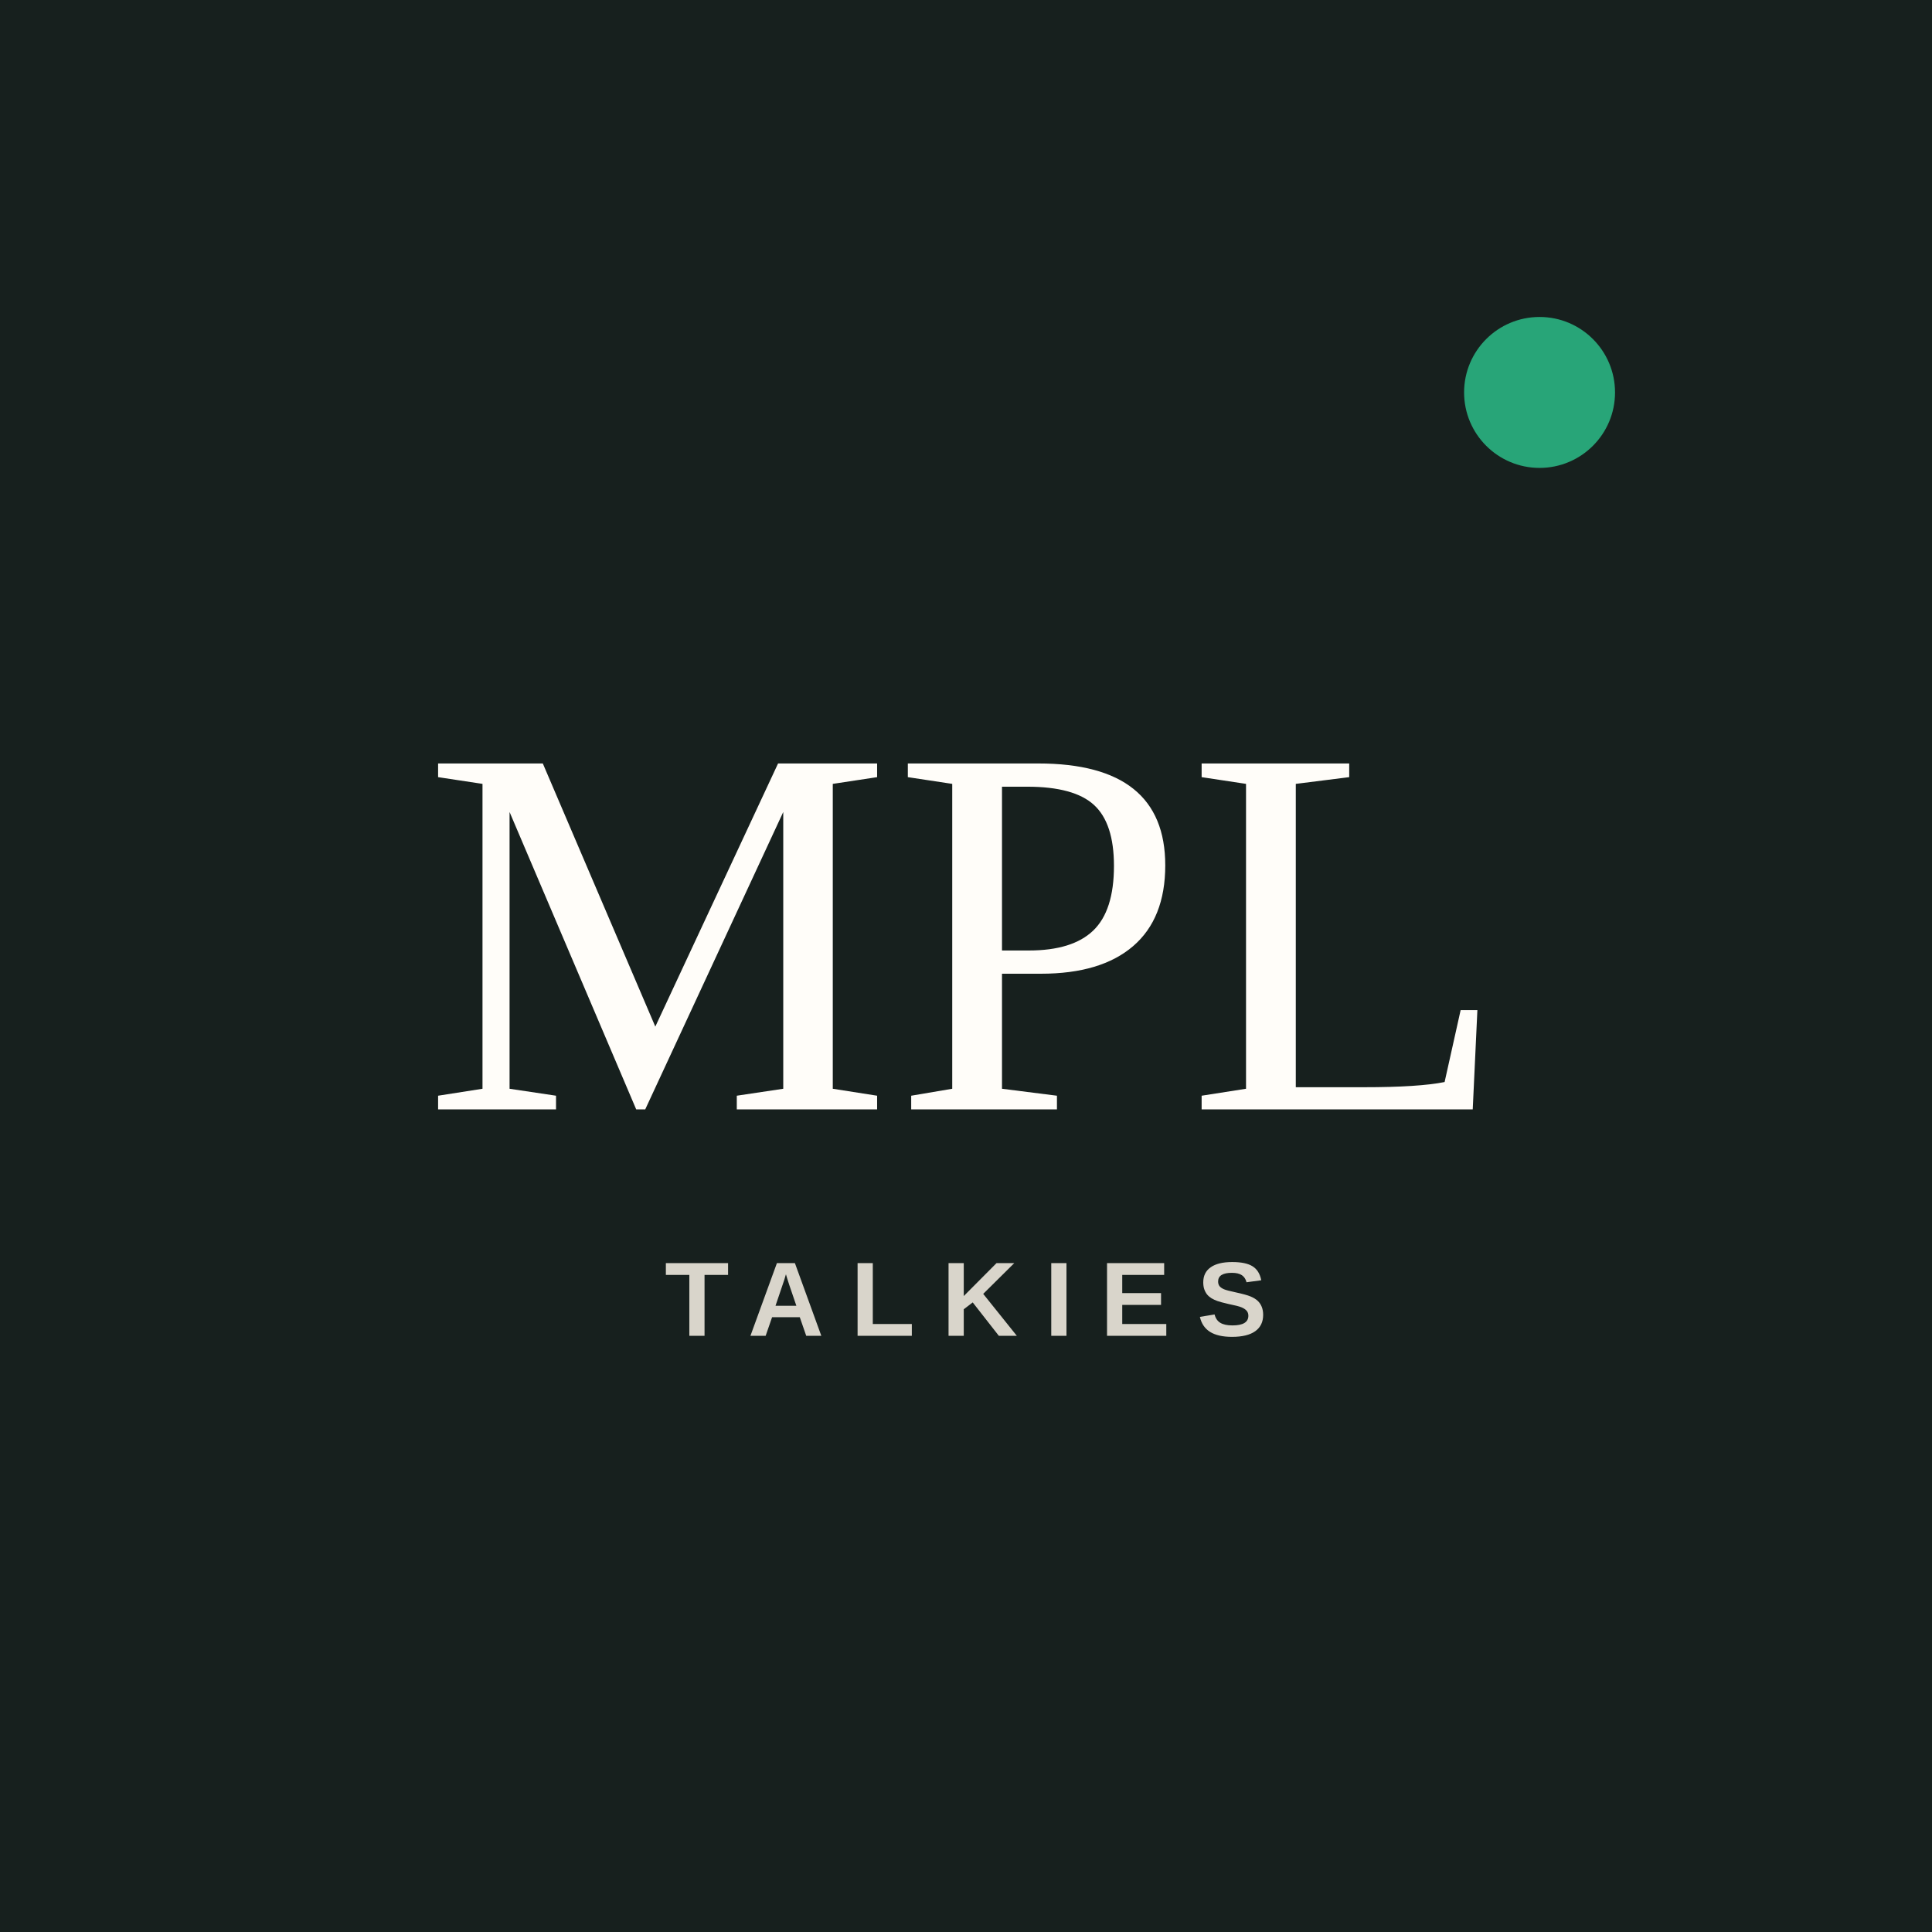
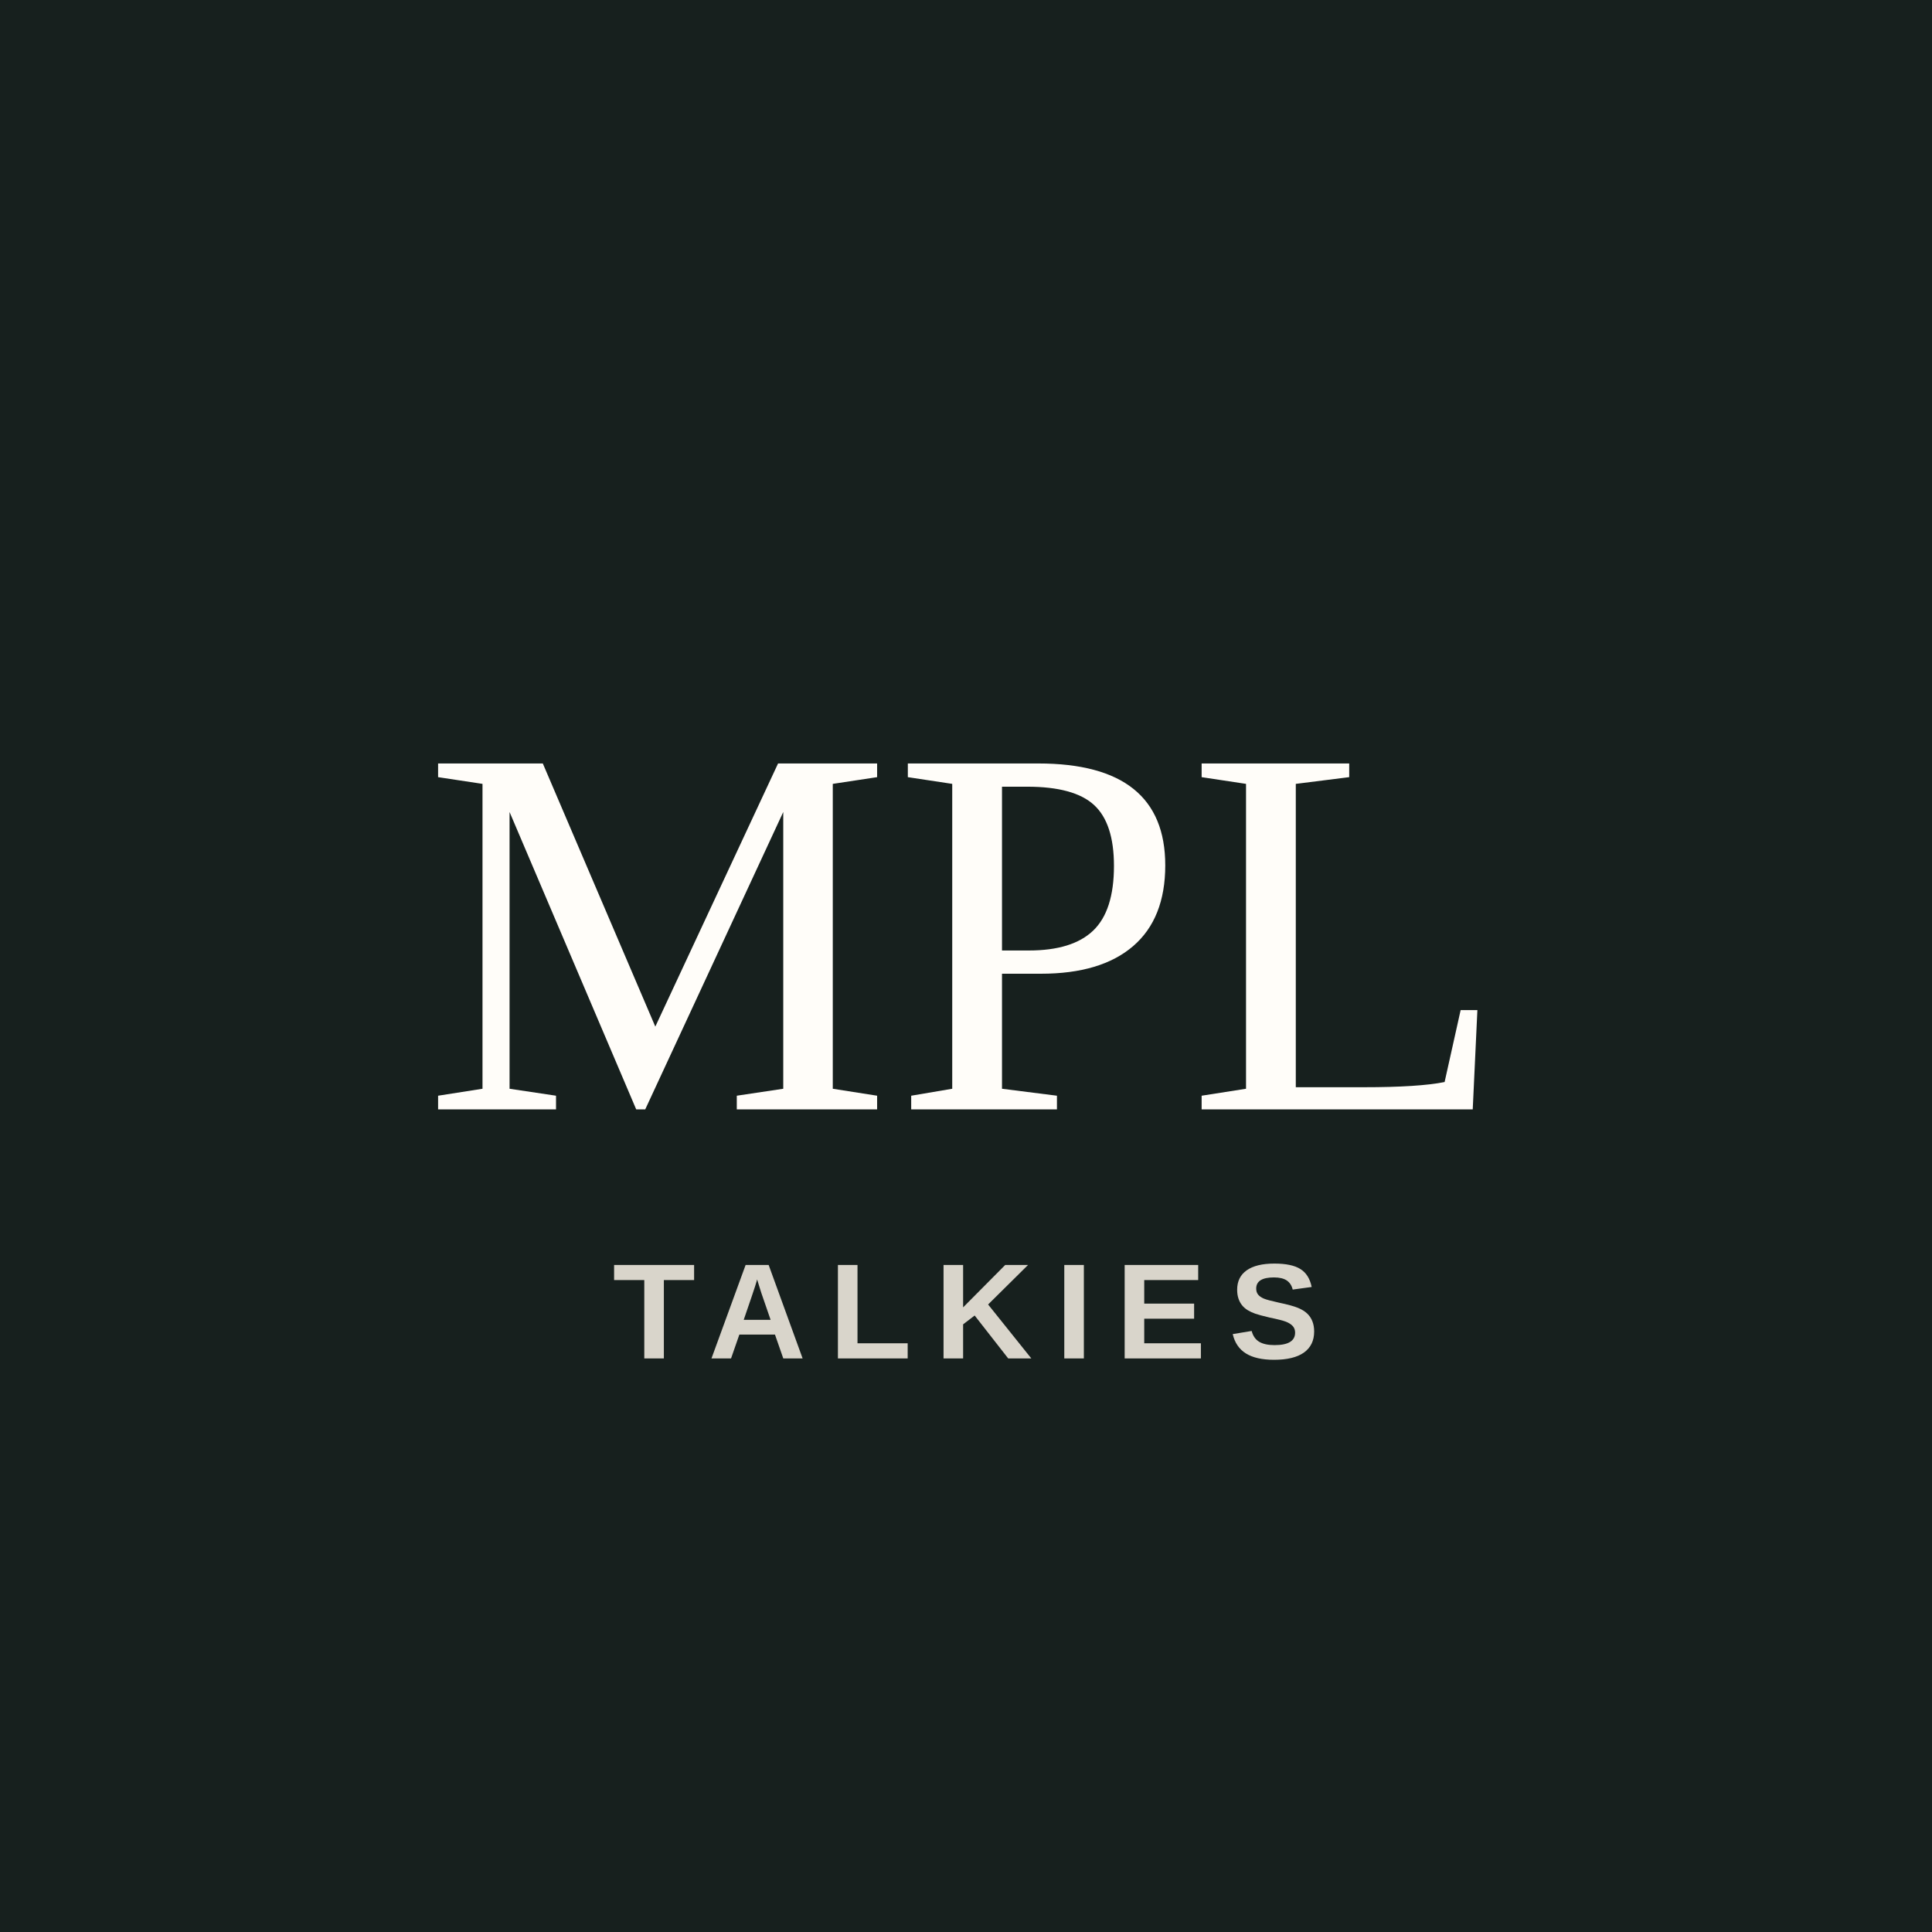
<svg xmlns="http://www.w3.org/2000/svg" viewBox="0 0 512 512" role="img" aria-label="MPLTalkies">
  <rect width="512" height="512" fill="#17201e" />
-   <circle cx="408" cy="104" r="20" fill="#28a578" />
  <text x="256" y="294" fill="#fffdf9" font-family="Georgia, 'Times New Roman', serif" font-size="140" text-anchor="middle">MPL</text>
-   <text x="256" y="354" fill="#d9d5cb" font-family="Arial, sans-serif" font-size="28" font-weight="700" letter-spacing="7" text-anchor="middle">TALKIES</text>
+   <text x="256" y="360" fill="#d9d5cb" font-family="Arial, sans-serif" font-size="36" font-weight="700" letter-spacing="6" text-anchor="middle">TALKIES</text>
</svg>
